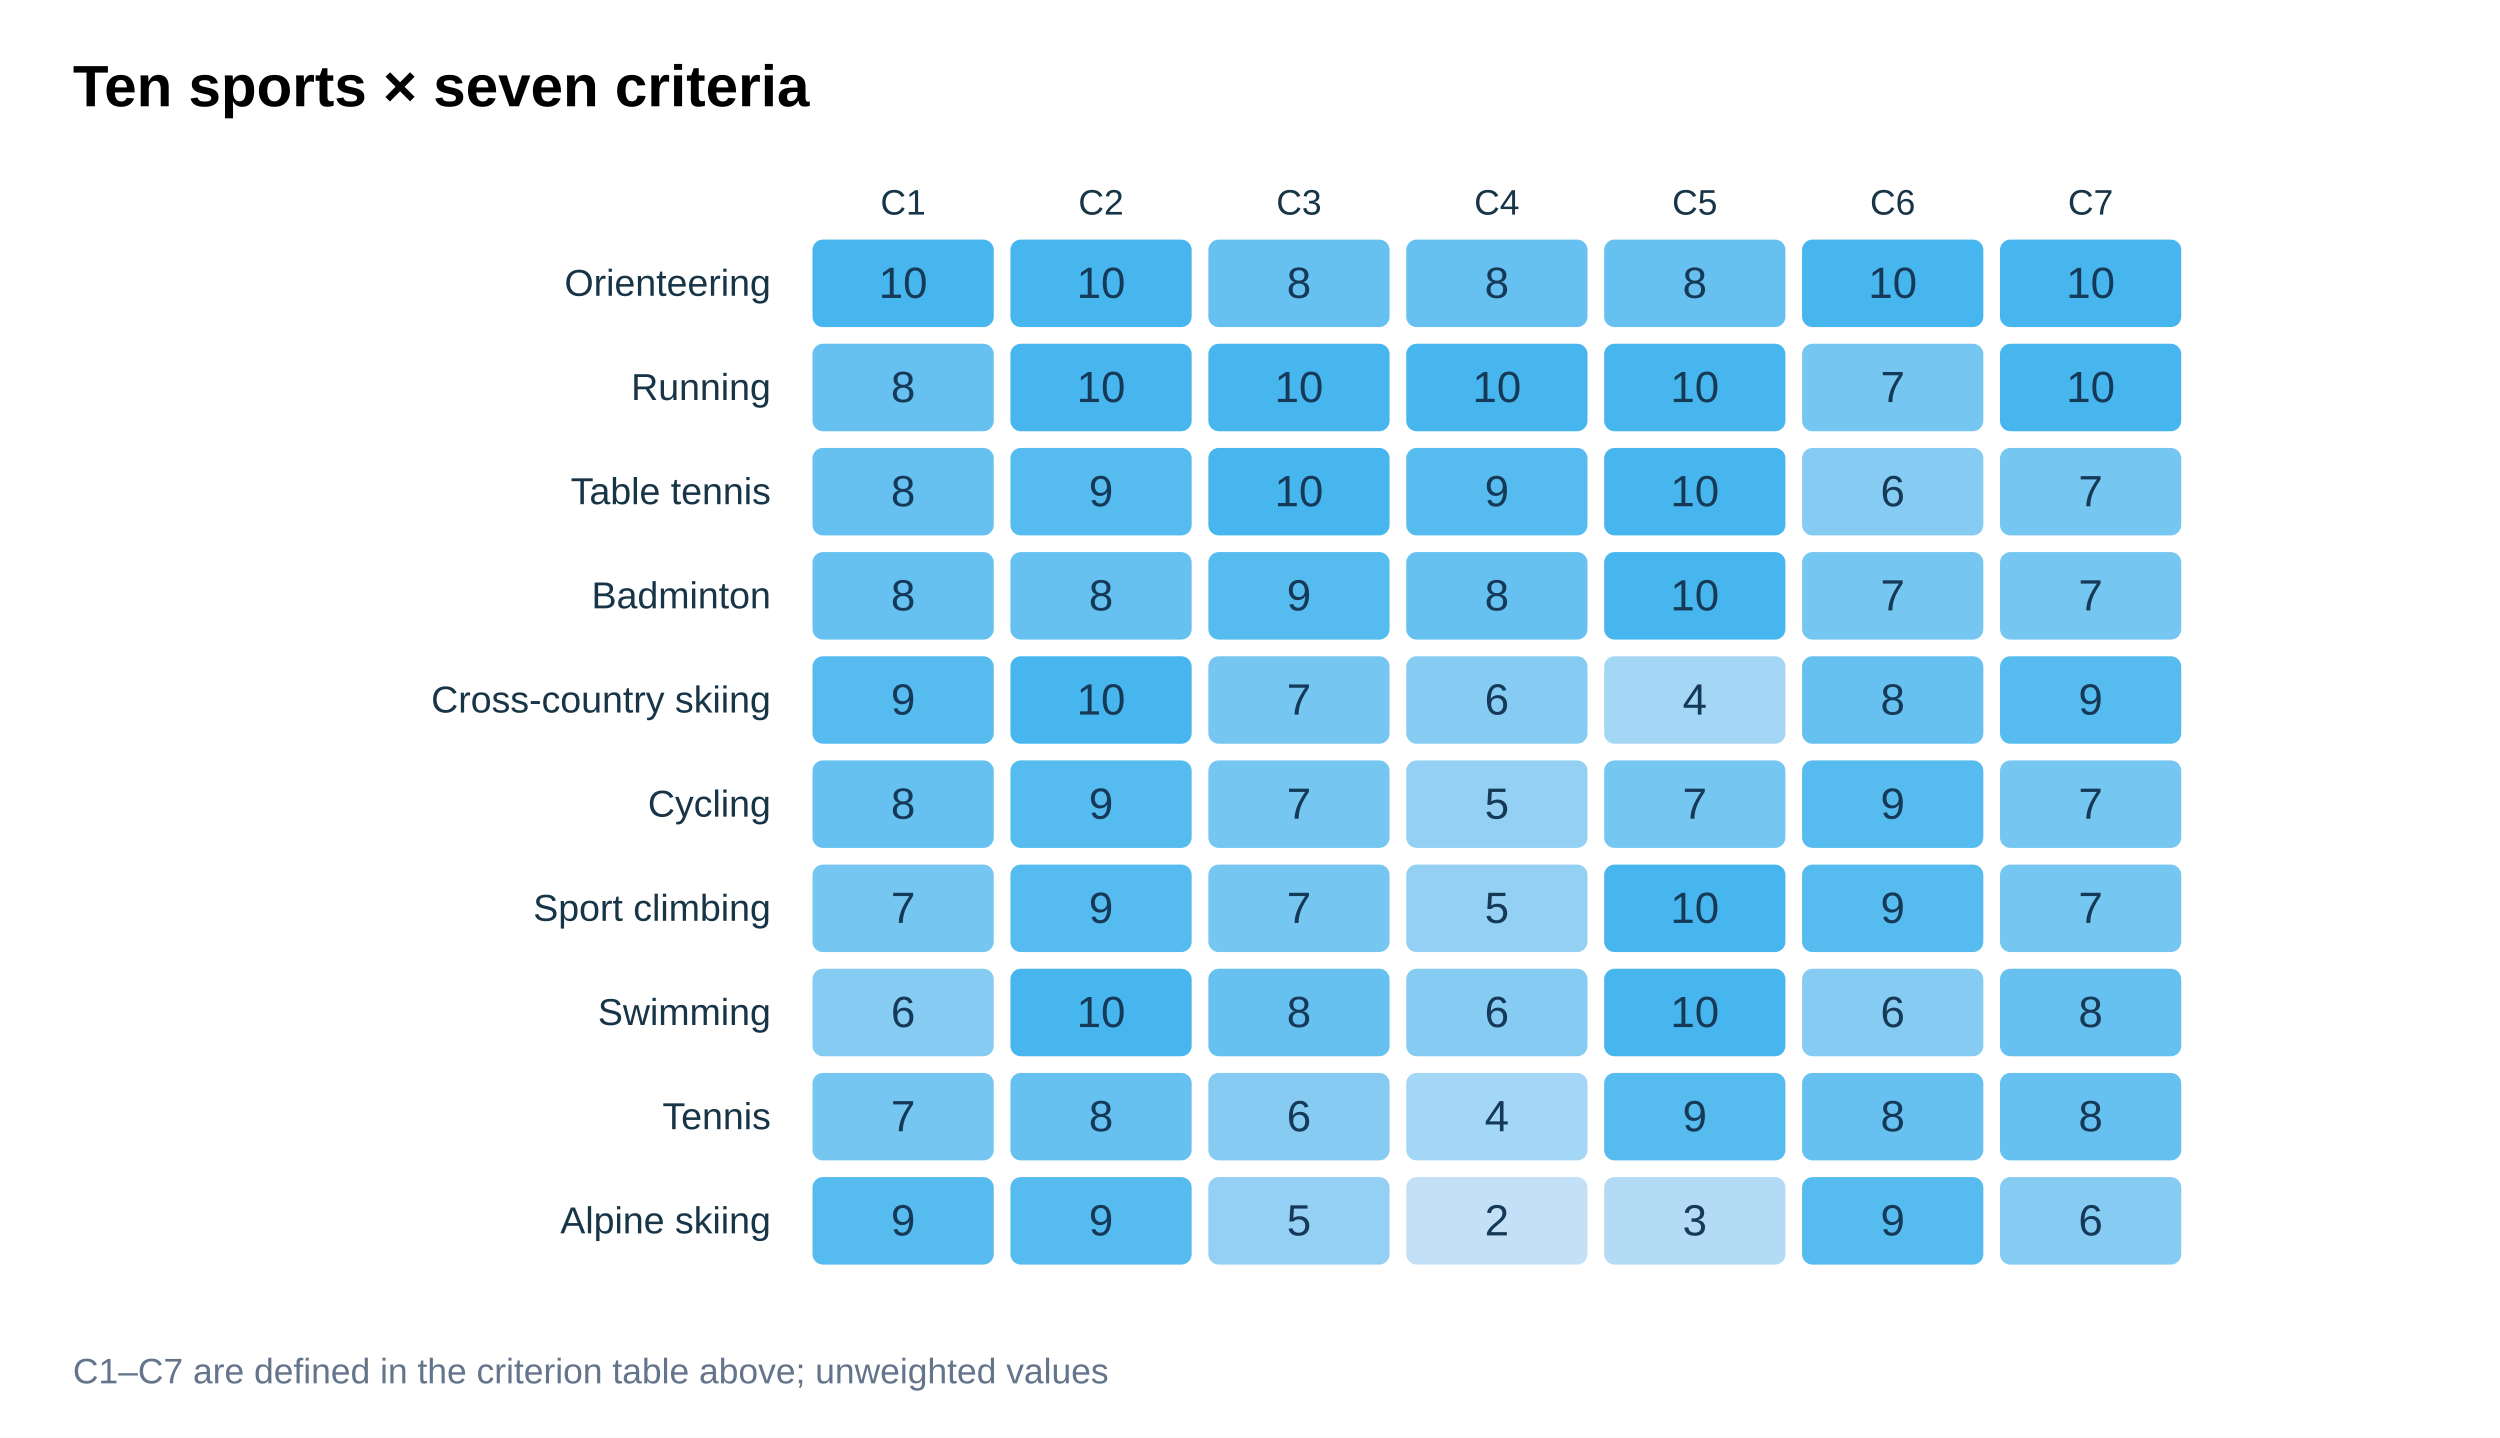
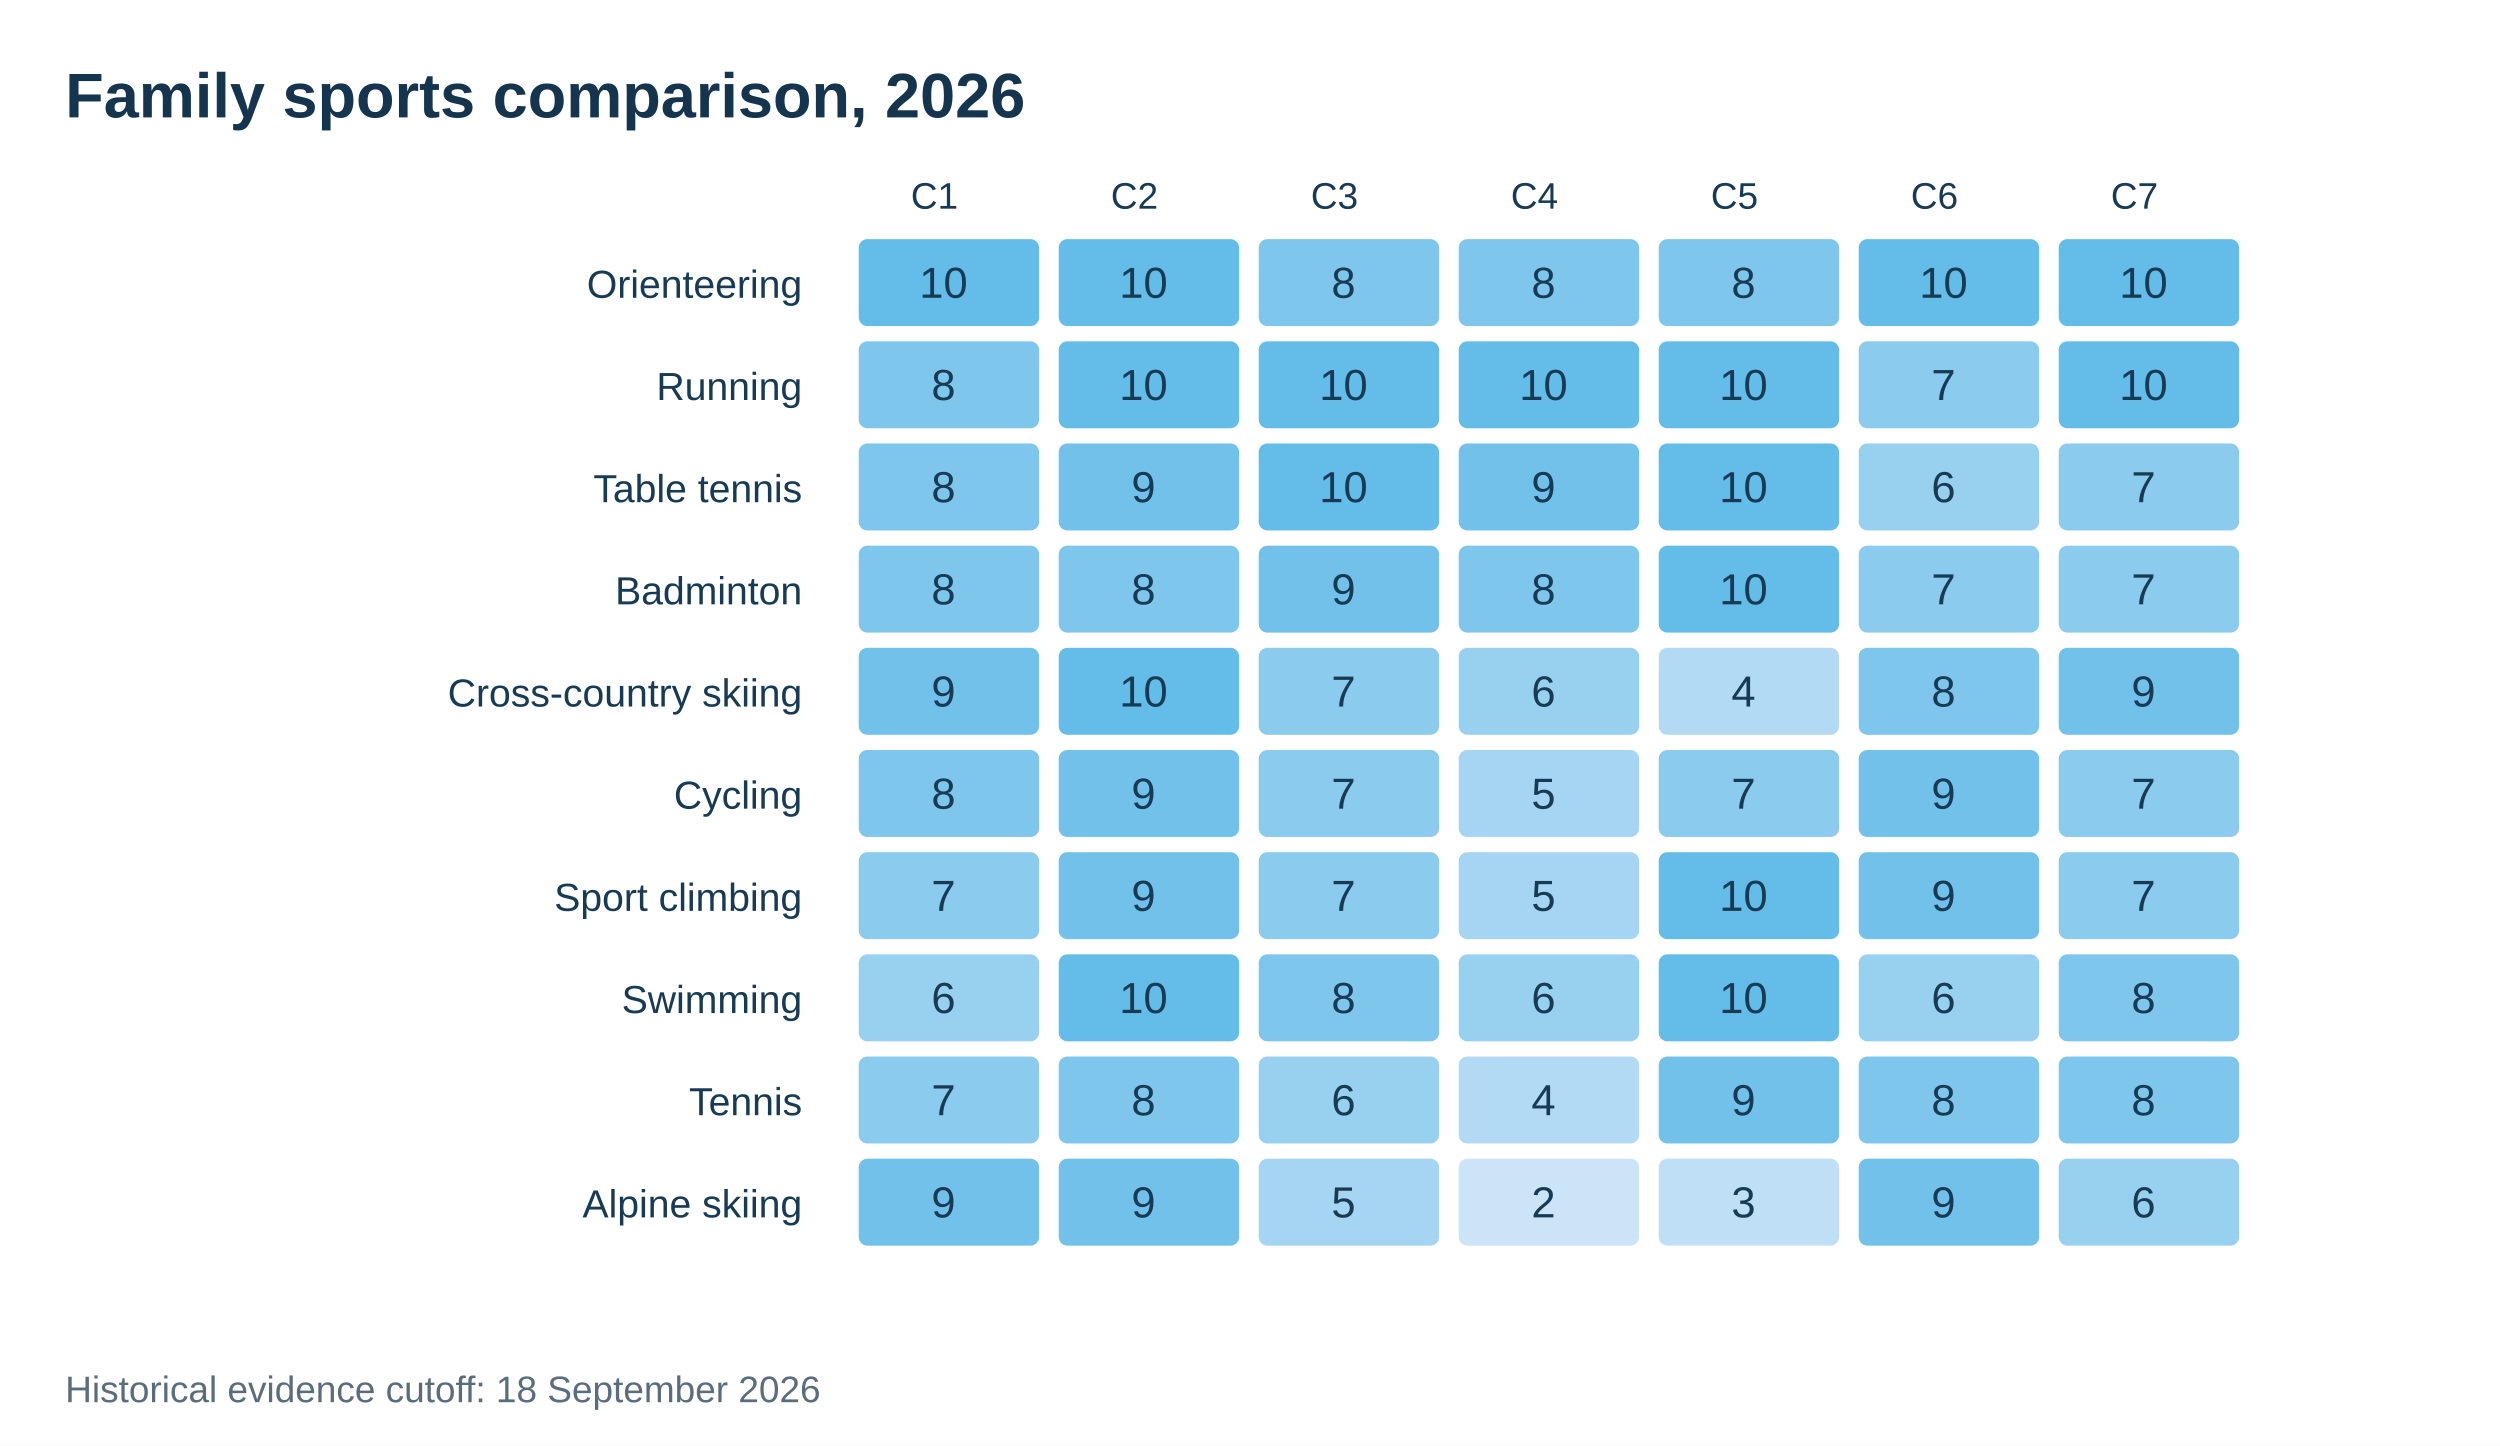
- <svg xmlns="http://www.w3.org/2000/svg" width="1200" height="690" viewBox="0 0 1200 690">
-   <rect width="1200" height="690" fill="#fff" />
-   <text x="35" y="51" font-family="Arial, Noto Sans CJK SC, sans-serif" font-weight="bold" font-size="28">Ten sports × seven criteria</text>
-   <g font-family="Arial, Noto Sans CJK SC, sans-serif" fill="#183548">
-     <text x="433.5" y="103" text-anchor="middle" font-size="17">C1</text>
-     <text x="528.5" y="103" text-anchor="middle" font-size="17">C2</text>
-     <text x="623.5" y="103" text-anchor="middle" font-size="17">C3</text>
-     <text x="718.5" y="103" text-anchor="middle" font-size="17">C4</text>
-     <text x="813.5" y="103" text-anchor="middle" font-size="17">C5</text>
-     <text x="908.5" y="103" text-anchor="middle" font-size="17">C6</text>
-     <text x="1003.5" y="103" text-anchor="middle" font-size="17">C7</text>
-     <text x="370" y="142" text-anchor="end" font-size="18">Orienteering</text>
-     <rect x="390" y="115" width="87" height="42" rx="5" fill="rgb(71,182,238)" />
-     <text x="433.5" y="143" text-anchor="middle" font-size="21" fill="#153957">10</text>
-     <rect x="485" y="115" width="87" height="42" rx="5" fill="rgb(71,182,238)" />
-     <text x="528.5" y="143" text-anchor="middle" font-size="21" fill="#153957">10</text>
-     <rect x="580" y="115" width="87" height="42" rx="5" fill="rgb(102,193,240)" />
-     <text x="623.5" y="143" text-anchor="middle" font-size="21" fill="#153957">8</text>
-     <rect x="675" y="115" width="87" height="42" rx="5" fill="rgb(102,193,240)" />
-     <text x="718.5" y="143" text-anchor="middle" font-size="21" fill="#153957">8</text>
-     <rect x="770" y="115" width="87" height="42" rx="5" fill="rgb(102,193,240)" />
-     <text x="813.5" y="143" text-anchor="middle" font-size="21" fill="#153957">8</text>
-     <rect x="865" y="115" width="87" height="42" rx="5" fill="rgb(71,182,238)" />
-     <text x="908.5" y="143" text-anchor="middle" font-size="21" fill="#153957">10</text>
-     <rect x="960" y="115" width="87" height="42" rx="5" fill="rgb(71,182,238)" />
-     <text x="1003.5" y="143" text-anchor="middle" font-size="21" fill="#153957">10</text>
-     <text x="370" y="192" text-anchor="end" font-size="18">Running</text>
-     <rect x="390" y="165" width="87" height="42" rx="5" fill="rgb(102,193,240)" />
-     <text x="433.5" y="193" text-anchor="middle" font-size="21" fill="#153957">8</text>
-     <rect x="485" y="165" width="87" height="42" rx="5" fill="rgb(71,182,238)" />
-     <text x="528.5" y="193" text-anchor="middle" font-size="21" fill="#153957">10</text>
-     <rect x="580" y="165" width="87" height="42" rx="5" fill="rgb(71,182,238)" />
-     <text x="623.5" y="193" text-anchor="middle" font-size="21" fill="#153957">10</text>
-     <rect x="675" y="165" width="87" height="42" rx="5" fill="rgb(71,182,238)" />
-     <text x="718.5" y="193" text-anchor="middle" font-size="21" fill="#153957">10</text>
-     <rect x="770" y="165" width="87" height="42" rx="5" fill="rgb(71,182,238)" />
-     <text x="813.5" y="193" text-anchor="middle" font-size="21" fill="#153957">10</text>
-     <rect x="865" y="165" width="87" height="42" rx="5" fill="rgb(117,198,241)" />
-     <text x="908.5" y="193" text-anchor="middle" font-size="21" fill="#153957">7</text>
-     <rect x="960" y="165" width="87" height="42" rx="5" fill="rgb(71,182,238)" />
-     <text x="1003.5" y="193" text-anchor="middle" font-size="21" fill="#153957">10</text>
-     <text x="370" y="242" text-anchor="end" font-size="18">Table tennis</text>
-     <rect x="390" y="215" width="87" height="42" rx="5" fill="rgb(102,193,240)" />
-     <text x="433.5" y="243" text-anchor="middle" font-size="21" fill="#153957">8</text>
-     <rect x="485" y="215" width="87" height="42" rx="5" fill="rgb(86,187,239)" />
-     <text x="528.5" y="243" text-anchor="middle" font-size="21" fill="#153957">9</text>
-     <rect x="580" y="215" width="87" height="42" rx="5" fill="rgb(71,182,238)" />
-     <text x="623.5" y="243" text-anchor="middle" font-size="21" fill="#153957">10</text>
-     <rect x="675" y="215" width="87" height="42" rx="5" fill="rgb(86,187,239)" />
-     <text x="718.5" y="243" text-anchor="middle" font-size="21" fill="#153957">9</text>
-     <rect x="770" y="215" width="87" height="42" rx="5" fill="rgb(71,182,238)" />
-     <text x="813.5" y="243" text-anchor="middle" font-size="21" fill="#153957">10</text>
-     <rect x="865" y="215" width="87" height="42" rx="5" fill="rgb(133,203,242)" />
-     <text x="908.5" y="243" text-anchor="middle" font-size="21" fill="#153957">6</text>
-     <rect x="960" y="215" width="87" height="42" rx="5" fill="rgb(117,198,241)" />
-     <text x="1003.5" y="243" text-anchor="middle" font-size="21" fill="#153957">7</text>
-     <text x="370" y="292" text-anchor="end" font-size="18">Badminton</text>
-     <rect x="390" y="265" width="87" height="42" rx="5" fill="rgb(102,193,240)" />
-     <text x="433.5" y="293" text-anchor="middle" font-size="21" fill="#153957">8</text>
-     <rect x="485" y="265" width="87" height="42" rx="5" fill="rgb(102,193,240)" />
-     <text x="528.5" y="293" text-anchor="middle" font-size="21" fill="#153957">8</text>
-     <rect x="580" y="265" width="87" height="42" rx="5" fill="rgb(86,187,239)" />
-     <text x="623.5" y="293" text-anchor="middle" font-size="21" fill="#153957">9</text>
-     <rect x="675" y="265" width="87" height="42" rx="5" fill="rgb(102,193,240)" />
-     <text x="718.5" y="293" text-anchor="middle" font-size="21" fill="#153957">8</text>
-     <rect x="770" y="265" width="87" height="42" rx="5" fill="rgb(71,182,238)" />
-     <text x="813.5" y="293" text-anchor="middle" font-size="21" fill="#153957">10</text>
-     <rect x="865" y="265" width="87" height="42" rx="5" fill="rgb(117,198,241)" />
-     <text x="908.5" y="293" text-anchor="middle" font-size="21" fill="#153957">7</text>
-     <rect x="960" y="265" width="87" height="42" rx="5" fill="rgb(117,198,241)" />
-     <text x="1003.5" y="293" text-anchor="middle" font-size="21" fill="#153957">7</text>
-     <text x="370" y="342" text-anchor="end" font-size="18">Cross-country skiing</text>
-     <rect x="390" y="315" width="87" height="42" rx="5" fill="rgb(86,187,239)" />
-     <text x="433.5" y="343" text-anchor="middle" font-size="21" fill="#153957">9</text>
-     <rect x="485" y="315" width="87" height="42" rx="5" fill="rgb(71,182,238)" />
-     <text x="528.5" y="343" text-anchor="middle" font-size="21" fill="#153957">10</text>
-     <rect x="580" y="315" width="87" height="42" rx="5" fill="rgb(117,198,241)" />
-     <text x="623.5" y="343" text-anchor="middle" font-size="21" fill="#153957">7</text>
-     <rect x="675" y="315" width="87" height="42" rx="5" fill="rgb(133,203,242)" />
-     <text x="718.5" y="343" text-anchor="middle" font-size="21" fill="#153957">6</text>
-     <rect x="770" y="315" width="87" height="42" rx="5" fill="rgb(164,214,245)" />
-     <text x="813.5" y="343" text-anchor="middle" font-size="21" fill="#153957">4</text>
-     <rect x="865" y="315" width="87" height="42" rx="5" fill="rgb(102,193,240)" />
-     <text x="908.5" y="343" text-anchor="middle" font-size="21" fill="#153957">8</text>
-     <rect x="960" y="315" width="87" height="42" rx="5" fill="rgb(86,187,239)" />
-     <text x="1003.5" y="343" text-anchor="middle" font-size="21" fill="#153957">9</text>
-     <text x="370" y="392" text-anchor="end" font-size="18">Cycling</text>
-     <rect x="390" y="365" width="87" height="42" rx="5" fill="rgb(102,193,240)" />
-     <text x="433.5" y="393" text-anchor="middle" font-size="21" fill="#153957">8</text>
-     <rect x="485" y="365" width="87" height="42" rx="5" fill="rgb(86,187,239)" />
-     <text x="528.5" y="393" text-anchor="middle" font-size="21" fill="#153957">9</text>
-     <rect x="580" y="365" width="87" height="42" rx="5" fill="rgb(117,198,241)" />
-     <text x="623.5" y="393" text-anchor="middle" font-size="21" fill="#153957">7</text>
-     <rect x="675" y="365" width="87" height="42" rx="5" fill="rgb(148,208,244)" />
-     <text x="718.5" y="393" text-anchor="middle" font-size="21" fill="#153957">5</text>
-     <rect x="770" y="365" width="87" height="42" rx="5" fill="rgb(117,198,241)" />
-     <text x="813.5" y="393" text-anchor="middle" font-size="21" fill="#153957">7</text>
-     <rect x="865" y="365" width="87" height="42" rx="5" fill="rgb(86,187,239)" />
-     <text x="908.5" y="393" text-anchor="middle" font-size="21" fill="#153957">9</text>
-     <rect x="960" y="365" width="87" height="42" rx="5" fill="rgb(117,198,241)" />
-     <text x="1003.5" y="393" text-anchor="middle" font-size="21" fill="#153957">7</text>
-     <text x="370" y="442" text-anchor="end" font-size="18">Sport climbing</text>
-     <rect x="390" y="415" width="87" height="42" rx="5" fill="rgb(117,198,241)" />
-     <text x="433.5" y="443" text-anchor="middle" font-size="21" fill="#153957">7</text>
-     <rect x="485" y="415" width="87" height="42" rx="5" fill="rgb(86,187,239)" />
-     <text x="528.5" y="443" text-anchor="middle" font-size="21" fill="#153957">9</text>
-     <rect x="580" y="415" width="87" height="42" rx="5" fill="rgb(117,198,241)" />
-     <text x="623.5" y="443" text-anchor="middle" font-size="21" fill="#153957">7</text>
-     <rect x="675" y="415" width="87" height="42" rx="5" fill="rgb(148,208,244)" />
-     <text x="718.5" y="443" text-anchor="middle" font-size="21" fill="#153957">5</text>
-     <rect x="770" y="415" width="87" height="42" rx="5" fill="rgb(71,182,238)" />
-     <text x="813.5" y="443" text-anchor="middle" font-size="21" fill="#153957">10</text>
-     <rect x="865" y="415" width="87" height="42" rx="5" fill="rgb(86,187,239)" />
-     <text x="908.5" y="443" text-anchor="middle" font-size="21" fill="#153957">9</text>
-     <rect x="960" y="415" width="87" height="42" rx="5" fill="rgb(117,198,241)" />
-     <text x="1003.5" y="443" text-anchor="middle" font-size="21" fill="#153957">7</text>
-     <text x="370" y="492" text-anchor="end" font-size="18">Swimming</text>
-     <rect x="390" y="465" width="87" height="42" rx="5" fill="rgb(133,203,242)" />
-     <text x="433.5" y="493" text-anchor="middle" font-size="21" fill="#153957">6</text>
-     <rect x="485" y="465" width="87" height="42" rx="5" fill="rgb(71,182,238)" />
-     <text x="528.5" y="493" text-anchor="middle" font-size="21" fill="#153957">10</text>
-     <rect x="580" y="465" width="87" height="42" rx="5" fill="rgb(102,193,240)" />
-     <text x="623.5" y="493" text-anchor="middle" font-size="21" fill="#153957">8</text>
-     <rect x="675" y="465" width="87" height="42" rx="5" fill="rgb(133,203,242)" />
-     <text x="718.5" y="493" text-anchor="middle" font-size="21" fill="#153957">6</text>
-     <rect x="770" y="465" width="87" height="42" rx="5" fill="rgb(71,182,238)" />
-     <text x="813.5" y="493" text-anchor="middle" font-size="21" fill="#153957">10</text>
-     <rect x="865" y="465" width="87" height="42" rx="5" fill="rgb(133,203,242)" />
-     <text x="908.5" y="493" text-anchor="middle" font-size="21" fill="#153957">6</text>
-     <rect x="960" y="465" width="87" height="42" rx="5" fill="rgb(102,193,240)" />
-     <text x="1003.5" y="493" text-anchor="middle" font-size="21" fill="#153957">8</text>
-     <text x="370" y="542" text-anchor="end" font-size="18">Tennis</text>
-     <rect x="390" y="515" width="87" height="42" rx="5" fill="rgb(117,198,241)" />
-     <text x="433.5" y="543" text-anchor="middle" font-size="21" fill="#153957">7</text>
-     <rect x="485" y="515" width="87" height="42" rx="5" fill="rgb(102,193,240)" />
-     <text x="528.5" y="543" text-anchor="middle" font-size="21" fill="#153957">8</text>
-     <rect x="580" y="515" width="87" height="42" rx="5" fill="rgb(133,203,242)" />
-     <text x="623.5" y="543" text-anchor="middle" font-size="21" fill="#153957">6</text>
-     <rect x="675" y="515" width="87" height="42" rx="5" fill="rgb(164,214,245)" />
-     <text x="718.5" y="543" text-anchor="middle" font-size="21" fill="#153957">4</text>
-     <rect x="770" y="515" width="87" height="42" rx="5" fill="rgb(86,187,239)" />
-     <text x="813.5" y="543" text-anchor="middle" font-size="21" fill="#153957">9</text>
-     <rect x="865" y="515" width="87" height="42" rx="5" fill="rgb(102,193,240)" />
-     <text x="908.5" y="543" text-anchor="middle" font-size="21" fill="#153957">8</text>
-     <rect x="960" y="515" width="87" height="42" rx="5" fill="rgb(102,193,240)" />
-     <text x="1003.5" y="543" text-anchor="middle" font-size="21" fill="#153957">8</text>
-     <text x="370" y="592" text-anchor="end" font-size="18">Alpine skiing</text>
-     <rect x="390" y="565" width="87" height="42" rx="5" fill="rgb(86,187,239)" />
-     <text x="433.5" y="593" text-anchor="middle" font-size="21" fill="#153957">9</text>
-     <rect x="485" y="565" width="87" height="42" rx="5" fill="rgb(86,187,239)" />
-     <text x="528.5" y="593" text-anchor="middle" font-size="21" fill="#153957">9</text>
-     <rect x="580" y="565" width="87" height="42" rx="5" fill="rgb(148,208,244)" />
-     <text x="623.5" y="593" text-anchor="middle" font-size="21" fill="#153957">5</text>
-     <rect x="675" y="565" width="87" height="42" rx="5" fill="rgb(195,224,247)" />
-     <text x="718.5" y="593" text-anchor="middle" font-size="21" fill="#153957">2</text>
-     <rect x="770" y="565" width="87" height="42" rx="5" fill="rgb(179,219,246)" />
-     <text x="813.5" y="593" text-anchor="middle" font-size="21" fill="#153957">3</text>
-     <rect x="865" y="565" width="87" height="42" rx="5" fill="rgb(86,187,239)" />
-     <text x="908.5" y="593" text-anchor="middle" font-size="21" fill="#153957">9</text>
-     <rect x="960" y="565" width="87" height="42" rx="5" fill="rgb(133,203,242)" />
-     <text x="1003.5" y="593" text-anchor="middle" font-size="21" fill="#153957">6</text>
+ <svg xmlns="http://www.w3.org/2000/svg" width="1150" height="665" viewBox="0 0 1150 665" role="img">
+   <rect width="1150" height="665" fill="white" />
+   <text x="30" y="54" font-family="Arial, Noto Sans CJK SC, sans-serif" font-size="29" font-weight="bold" fill="#14354d">Family sports comparison, 2026</text>
+   <g font-family="Arial, Noto Sans CJK SC, sans-serif" fill="#173b54">
+     <text x="419" y="96" font-size="17">C1</text>
+     <text x="511" y="96" font-size="17">C2</text>
+     <text x="603" y="96" font-size="17">C3</text>
+     <text x="695" y="96" font-size="17">C4</text>
+     <text x="787" y="96" font-size="17">C5</text>
+     <text x="879" y="96" font-size="17">C6</text>
+     <text x="971" y="96" font-size="17">C7</text>
+     <text x="369" y="137" text-anchor="end" font-size="18">Orienteering</text>
+     <rect x="395" y="110" width="83" height="40" rx="4" fill="rgb(100,188,232)" />
+     <text x="434" y="137" text-anchor="middle" font-size="20">10</text>
+     <rect x="487" y="110" width="83" height="40" rx="4" fill="rgb(100,188,232)" />
+     <text x="526" y="137" text-anchor="middle" font-size="20">10</text>
+     <rect x="579" y="110" width="83" height="40" rx="4" fill="rgb(126,198,236)" />
+     <text x="618" y="137" text-anchor="middle" font-size="20">8</text>
+     <rect x="671" y="110" width="83" height="40" rx="4" fill="rgb(126,198,236)" />
+     <text x="710" y="137" text-anchor="middle" font-size="20">8</text>
+     <rect x="763" y="110" width="83" height="40" rx="4" fill="rgb(126,198,236)" />
+     <text x="802" y="137" text-anchor="middle" font-size="20">8</text>
+     <rect x="855" y="110" width="83" height="40" rx="4" fill="rgb(100,188,232)" />
+     <text x="894" y="137" text-anchor="middle" font-size="20">10</text>
+     <rect x="947" y="110" width="83" height="40" rx="4" fill="rgb(100,188,232)" />
+     <text x="986" y="137" text-anchor="middle" font-size="20">10</text>
+     <text x="369" y="184" text-anchor="end" font-size="18">Running</text>
+     <rect x="395" y="157" width="83" height="40" rx="4" fill="rgb(126,198,236)" />
+     <text x="434" y="184" text-anchor="middle" font-size="20">8</text>
+     <rect x="487" y="157" width="83" height="40" rx="4" fill="rgb(100,188,232)" />
+     <text x="526" y="184" text-anchor="middle" font-size="20">10</text>
+     <rect x="579" y="157" width="83" height="40" rx="4" fill="rgb(100,188,232)" />
+     <text x="618" y="184" text-anchor="middle" font-size="20">10</text>
+     <rect x="671" y="157" width="83" height="40" rx="4" fill="rgb(100,188,232)" />
+     <text x="710" y="184" text-anchor="middle" font-size="20">10</text>
+     <rect x="763" y="157" width="83" height="40" rx="4" fill="rgb(100,188,232)" />
+     <text x="802" y="184" text-anchor="middle" font-size="20">10</text>
+     <rect x="855" y="157" width="83" height="40" rx="4" fill="rgb(139,203,238)" />
+     <text x="894" y="184" text-anchor="middle" font-size="20">7</text>
+     <rect x="947" y="157" width="83" height="40" rx="4" fill="rgb(100,188,232)" />
+     <text x="986" y="184" text-anchor="middle" font-size="20">10</text>
+     <text x="369" y="231" text-anchor="end" font-size="18">Table tennis</text>
+     <rect x="395" y="204" width="83" height="40" rx="4" fill="rgb(126,198,236)" />
+     <text x="434" y="231" text-anchor="middle" font-size="20">8</text>
+     <rect x="487" y="204" width="83" height="40" rx="4" fill="rgb(113,193,234)" />
+     <text x="526" y="231" text-anchor="middle" font-size="20">9</text>
+     <rect x="579" y="204" width="83" height="40" rx="4" fill="rgb(100,188,232)" />
+     <text x="618" y="231" text-anchor="middle" font-size="20">10</text>
+     <rect x="671" y="204" width="83" height="40" rx="4" fill="rgb(113,193,234)" />
+     <text x="710" y="231" text-anchor="middle" font-size="20">9</text>
+     <rect x="763" y="204" width="83" height="40" rx="4" fill="rgb(100,188,232)" />
+     <text x="802" y="231" text-anchor="middle" font-size="20">10</text>
+     <rect x="855" y="204" width="83" height="40" rx="4" fill="rgb(152,208,240)" />
+     <text x="894" y="231" text-anchor="middle" font-size="20">6</text>
+     <rect x="947" y="204" width="83" height="40" rx="4" fill="rgb(139,203,238)" />
+     <text x="986" y="231" text-anchor="middle" font-size="20">7</text>
+     <text x="369" y="278" text-anchor="end" font-size="18">Badminton</text>
+     <rect x="395" y="251" width="83" height="40" rx="4" fill="rgb(126,198,236)" />
+     <text x="434" y="278" text-anchor="middle" font-size="20">8</text>
+     <rect x="487" y="251" width="83" height="40" rx="4" fill="rgb(126,198,236)" />
+     <text x="526" y="278" text-anchor="middle" font-size="20">8</text>
+     <rect x="579" y="251" width="83" height="40" rx="4" fill="rgb(113,193,234)" />
+     <text x="618" y="278" text-anchor="middle" font-size="20">9</text>
+     <rect x="671" y="251" width="83" height="40" rx="4" fill="rgb(126,198,236)" />
+     <text x="710" y="278" text-anchor="middle" font-size="20">8</text>
+     <rect x="763" y="251" width="83" height="40" rx="4" fill="rgb(100,188,232)" />
+     <text x="802" y="278" text-anchor="middle" font-size="20">10</text>
+     <rect x="855" y="251" width="83" height="40" rx="4" fill="rgb(139,203,238)" />
+     <text x="894" y="278" text-anchor="middle" font-size="20">7</text>
+     <rect x="947" y="251" width="83" height="40" rx="4" fill="rgb(139,203,238)" />
+     <text x="986" y="278" text-anchor="middle" font-size="20">7</text>
+     <text x="369" y="325" text-anchor="end" font-size="18">Cross-country skiing</text>
+     <rect x="395" y="298" width="83" height="40" rx="4" fill="rgb(113,193,234)" />
+     <text x="434" y="325" text-anchor="middle" font-size="20">9</text>
+     <rect x="487" y="298" width="83" height="40" rx="4" fill="rgb(100,188,232)" />
+     <text x="526" y="325" text-anchor="middle" font-size="20">10</text>
+     <rect x="579" y="298" width="83" height="40" rx="4" fill="rgb(139,203,238)" />
+     <text x="618" y="325" text-anchor="middle" font-size="20">7</text>
+     <rect x="671" y="298" width="83" height="40" rx="4" fill="rgb(152,208,240)" />
+     <text x="710" y="325" text-anchor="middle" font-size="20">6</text>
+     <rect x="763" y="298" width="83" height="40" rx="4" fill="rgb(178,218,244)" />
+     <text x="802" y="325" text-anchor="middle" font-size="20">4</text>
+     <rect x="855" y="298" width="83" height="40" rx="4" fill="rgb(126,198,236)" />
+     <text x="894" y="325" text-anchor="middle" font-size="20">8</text>
+     <rect x="947" y="298" width="83" height="40" rx="4" fill="rgb(113,193,234)" />
+     <text x="986" y="325" text-anchor="middle" font-size="20">9</text>
+     <text x="369" y="372" text-anchor="end" font-size="18">Cycling</text>
+     <rect x="395" y="345" width="83" height="40" rx="4" fill="rgb(126,198,236)" />
+     <text x="434" y="372" text-anchor="middle" font-size="20">8</text>
+     <rect x="487" y="345" width="83" height="40" rx="4" fill="rgb(113,193,234)" />
+     <text x="526" y="372" text-anchor="middle" font-size="20">9</text>
+     <rect x="579" y="345" width="83" height="40" rx="4" fill="rgb(139,203,238)" />
+     <text x="618" y="372" text-anchor="middle" font-size="20">7</text>
+     <rect x="671" y="345" width="83" height="40" rx="4" fill="rgb(165,213,242)" />
+     <text x="710" y="372" text-anchor="middle" font-size="20">5</text>
+     <rect x="763" y="345" width="83" height="40" rx="4" fill="rgb(139,203,238)" />
+     <text x="802" y="372" text-anchor="middle" font-size="20">7</text>
+     <rect x="855" y="345" width="83" height="40" rx="4" fill="rgb(113,193,234)" />
+     <text x="894" y="372" text-anchor="middle" font-size="20">9</text>
+     <rect x="947" y="345" width="83" height="40" rx="4" fill="rgb(139,203,238)" />
+     <text x="986" y="372" text-anchor="middle" font-size="20">7</text>
+     <text x="369" y="419" text-anchor="end" font-size="18">Sport climbing</text>
+     <rect x="395" y="392" width="83" height="40" rx="4" fill="rgb(139,203,238)" />
+     <text x="434" y="419" text-anchor="middle" font-size="20">7</text>
+     <rect x="487" y="392" width="83" height="40" rx="4" fill="rgb(113,193,234)" />
+     <text x="526" y="419" text-anchor="middle" font-size="20">9</text>
+     <rect x="579" y="392" width="83" height="40" rx="4" fill="rgb(139,203,238)" />
+     <text x="618" y="419" text-anchor="middle" font-size="20">7</text>
+     <rect x="671" y="392" width="83" height="40" rx="4" fill="rgb(165,213,242)" />
+     <text x="710" y="419" text-anchor="middle" font-size="20">5</text>
+     <rect x="763" y="392" width="83" height="40" rx="4" fill="rgb(100,188,232)" />
+     <text x="802" y="419" text-anchor="middle" font-size="20">10</text>
+     <rect x="855" y="392" width="83" height="40" rx="4" fill="rgb(113,193,234)" />
+     <text x="894" y="419" text-anchor="middle" font-size="20">9</text>
+     <rect x="947" y="392" width="83" height="40" rx="4" fill="rgb(139,203,238)" />
+     <text x="986" y="419" text-anchor="middle" font-size="20">7</text>
+     <text x="369" y="466" text-anchor="end" font-size="18">Swimming</text>
+     <rect x="395" y="439" width="83" height="40" rx="4" fill="rgb(152,208,240)" />
+     <text x="434" y="466" text-anchor="middle" font-size="20">6</text>
+     <rect x="487" y="439" width="83" height="40" rx="4" fill="rgb(100,188,232)" />
+     <text x="526" y="466" text-anchor="middle" font-size="20">10</text>
+     <rect x="579" y="439" width="83" height="40" rx="4" fill="rgb(126,198,236)" />
+     <text x="618" y="466" text-anchor="middle" font-size="20">8</text>
+     <rect x="671" y="439" width="83" height="40" rx="4" fill="rgb(152,208,240)" />
+     <text x="710" y="466" text-anchor="middle" font-size="20">6</text>
+     <rect x="763" y="439" width="83" height="40" rx="4" fill="rgb(100,188,232)" />
+     <text x="802" y="466" text-anchor="middle" font-size="20">10</text>
+     <rect x="855" y="439" width="83" height="40" rx="4" fill="rgb(152,208,240)" />
+     <text x="894" y="466" text-anchor="middle" font-size="20">6</text>
+     <rect x="947" y="439" width="83" height="40" rx="4" fill="rgb(126,198,236)" />
+     <text x="986" y="466" text-anchor="middle" font-size="20">8</text>
+     <text x="369" y="513" text-anchor="end" font-size="18">Tennis</text>
+     <rect x="395" y="486" width="83" height="40" rx="4" fill="rgb(139,203,238)" />
+     <text x="434" y="513" text-anchor="middle" font-size="20">7</text>
+     <rect x="487" y="486" width="83" height="40" rx="4" fill="rgb(126,198,236)" />
+     <text x="526" y="513" text-anchor="middle" font-size="20">8</text>
+     <rect x="579" y="486" width="83" height="40" rx="4" fill="rgb(152,208,240)" />
+     <text x="618" y="513" text-anchor="middle" font-size="20">6</text>
+     <rect x="671" y="486" width="83" height="40" rx="4" fill="rgb(178,218,244)" />
+     <text x="710" y="513" text-anchor="middle" font-size="20">4</text>
+     <rect x="763" y="486" width="83" height="40" rx="4" fill="rgb(113,193,234)" />
+     <text x="802" y="513" text-anchor="middle" font-size="20">9</text>
+     <rect x="855" y="486" width="83" height="40" rx="4" fill="rgb(126,198,236)" />
+     <text x="894" y="513" text-anchor="middle" font-size="20">8</text>
+     <rect x="947" y="486" width="83" height="40" rx="4" fill="rgb(126,198,236)" />
+     <text x="986" y="513" text-anchor="middle" font-size="20">8</text>
+     <text x="369" y="560" text-anchor="end" font-size="18">Alpine skiing</text>
+     <rect x="395" y="533" width="83" height="40" rx="4" fill="rgb(113,193,234)" />
+     <text x="434" y="560" text-anchor="middle" font-size="20">9</text>
+     <rect x="487" y="533" width="83" height="40" rx="4" fill="rgb(113,193,234)" />
+     <text x="526" y="560" text-anchor="middle" font-size="20">9</text>
+     <rect x="579" y="533" width="83" height="40" rx="4" fill="rgb(165,213,242)" />
+     <text x="618" y="560" text-anchor="middle" font-size="20">5</text>
+     <rect x="671" y="533" width="83" height="40" rx="4" fill="rgb(204,228,248)" />
+     <text x="710" y="560" text-anchor="middle" font-size="20">2</text>
+     <rect x="763" y="533" width="83" height="40" rx="4" fill="rgb(191,223,246)" />
+     <text x="802" y="560" text-anchor="middle" font-size="20">3</text>
+     <rect x="855" y="533" width="83" height="40" rx="4" fill="rgb(113,193,234)" />
+     <text x="894" y="560" text-anchor="middle" font-size="20">9</text>
+     <rect x="947" y="533" width="83" height="40" rx="4" fill="rgb(152,208,240)" />
+     <text x="986" y="560" text-anchor="middle" font-size="20">6</text>
  </g>
-   <text x="35" y="664" font-family="Arial, Noto Sans CJK SC, sans-serif" font-size="17" fill="#64748b">C1–C7 are defined in the criterion table above; unweighted values</text>
+   <text x="30" y="645" font-size="17" fill="#5a6d7d" font-family="Arial, Noto Sans CJK SC, sans-serif">Historical evidence cutoff: 18 September 2026</text>
</svg>
